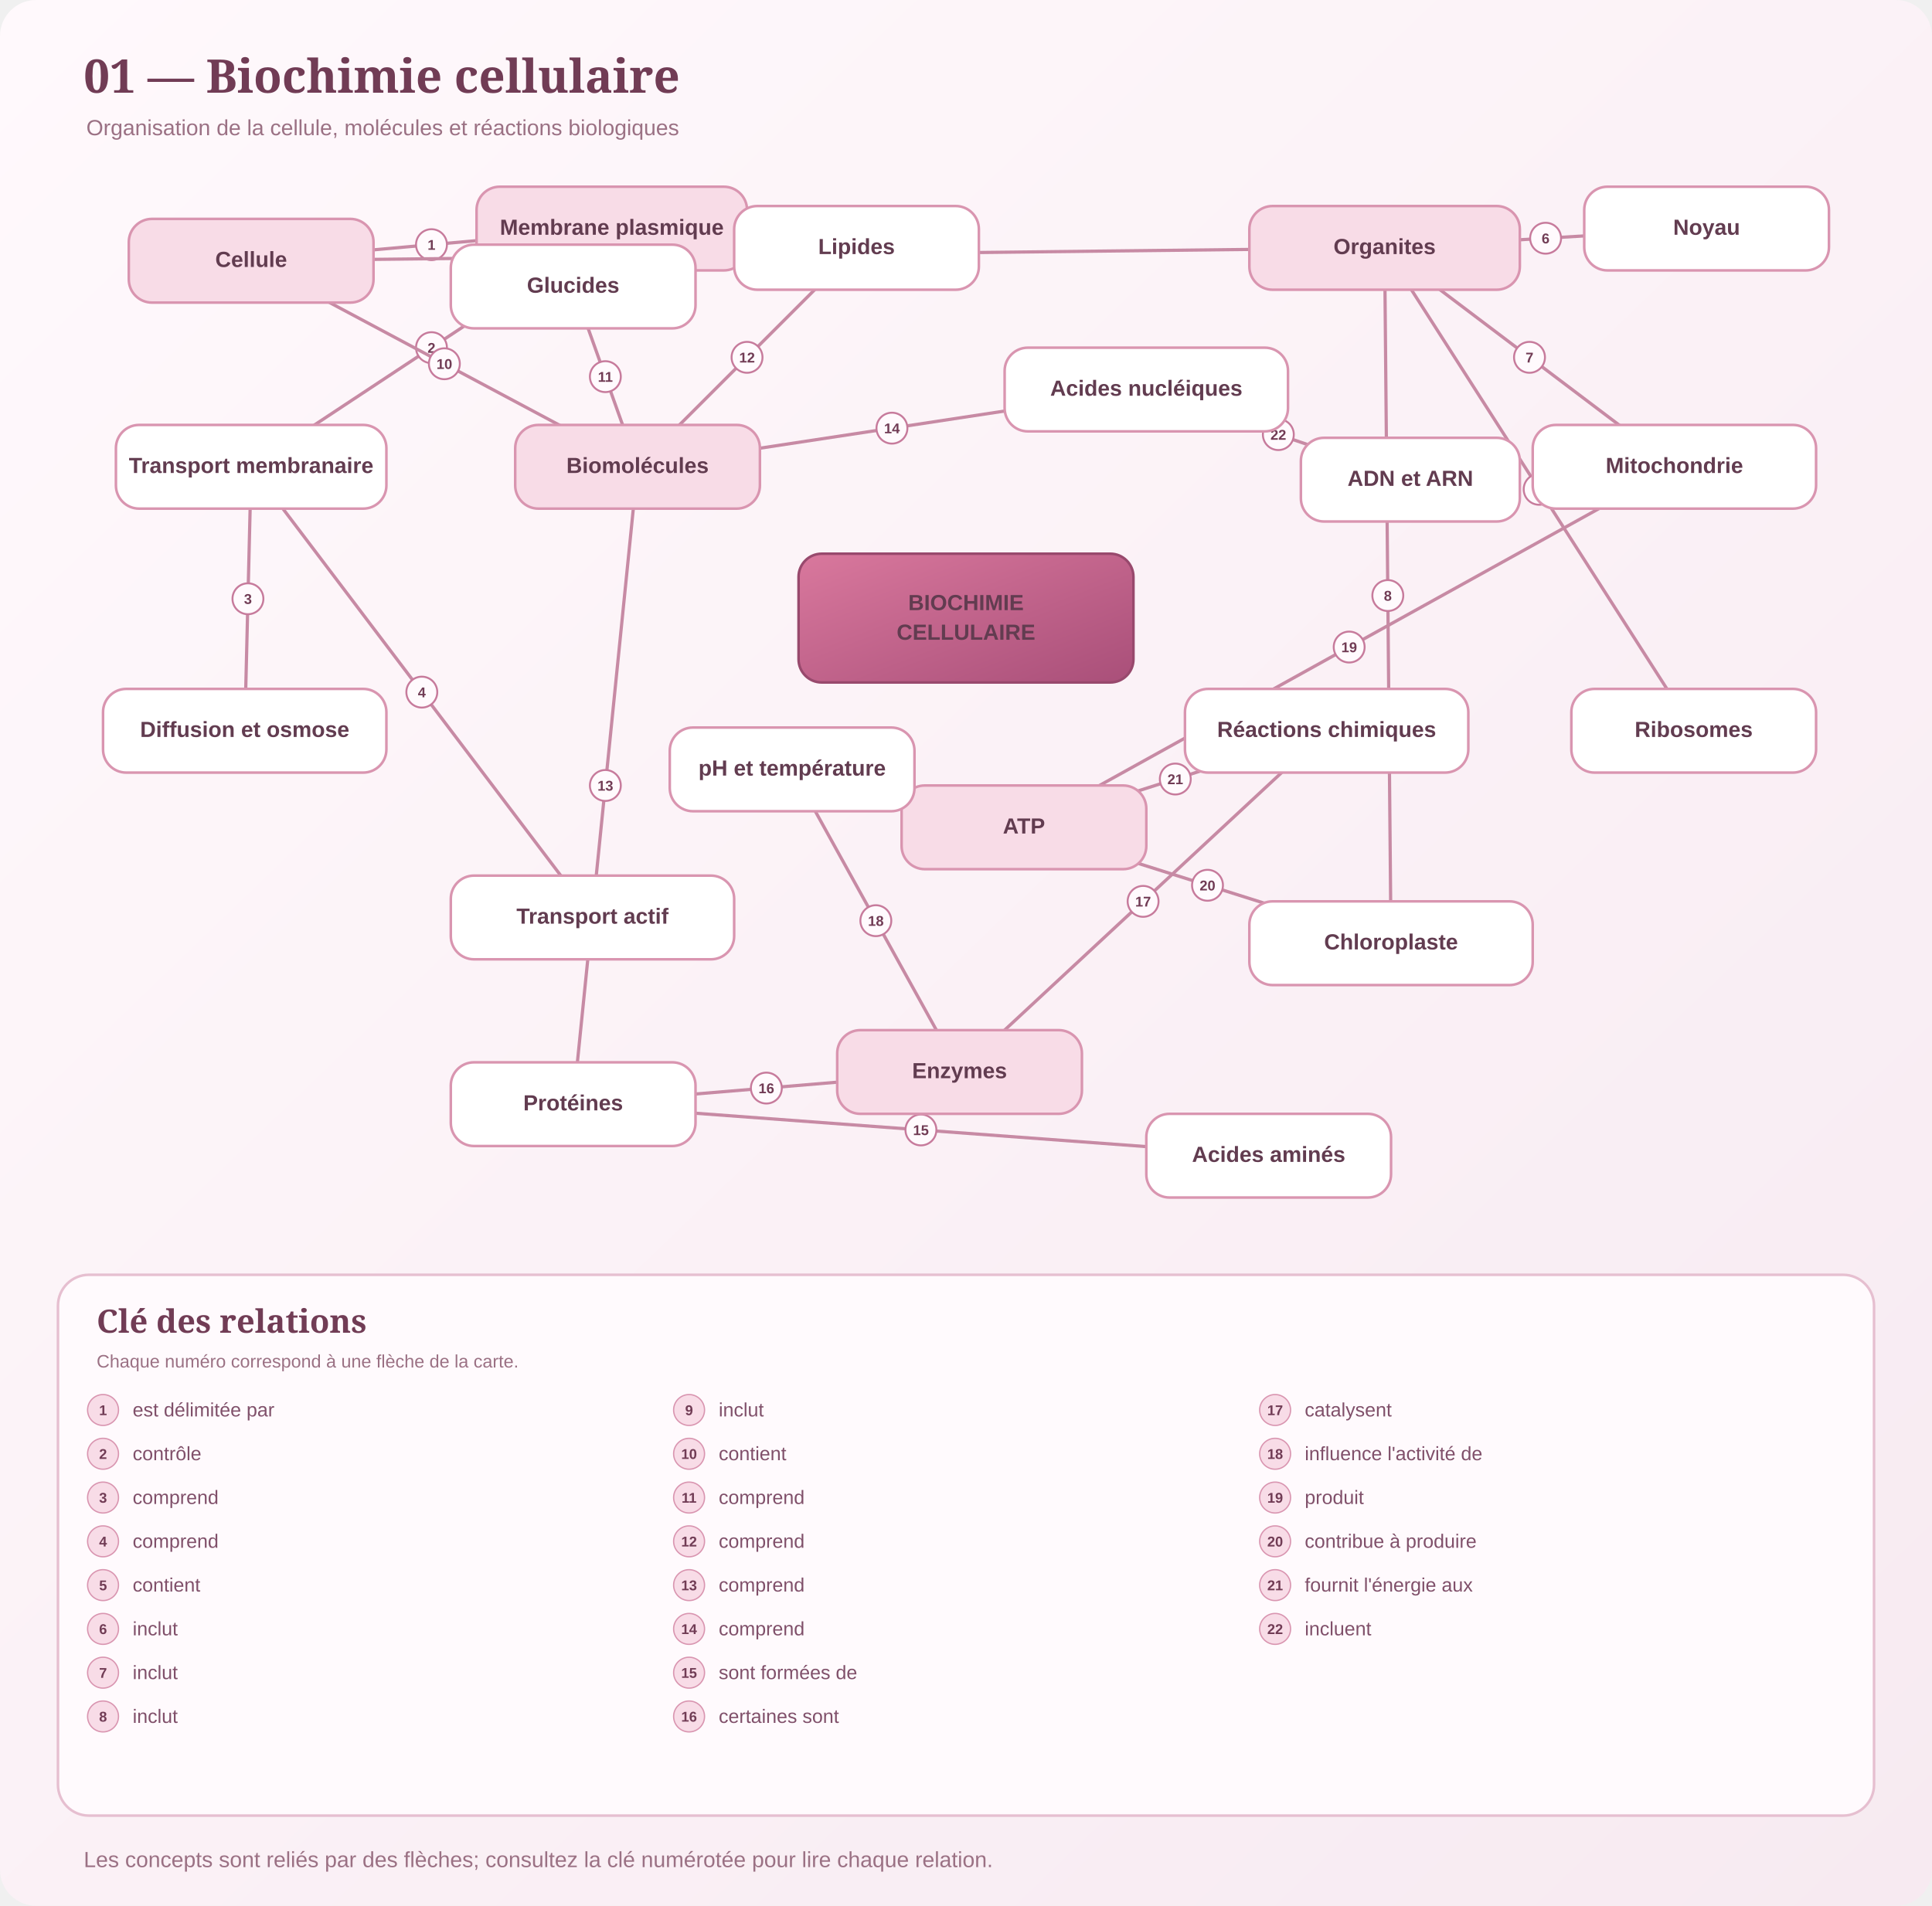
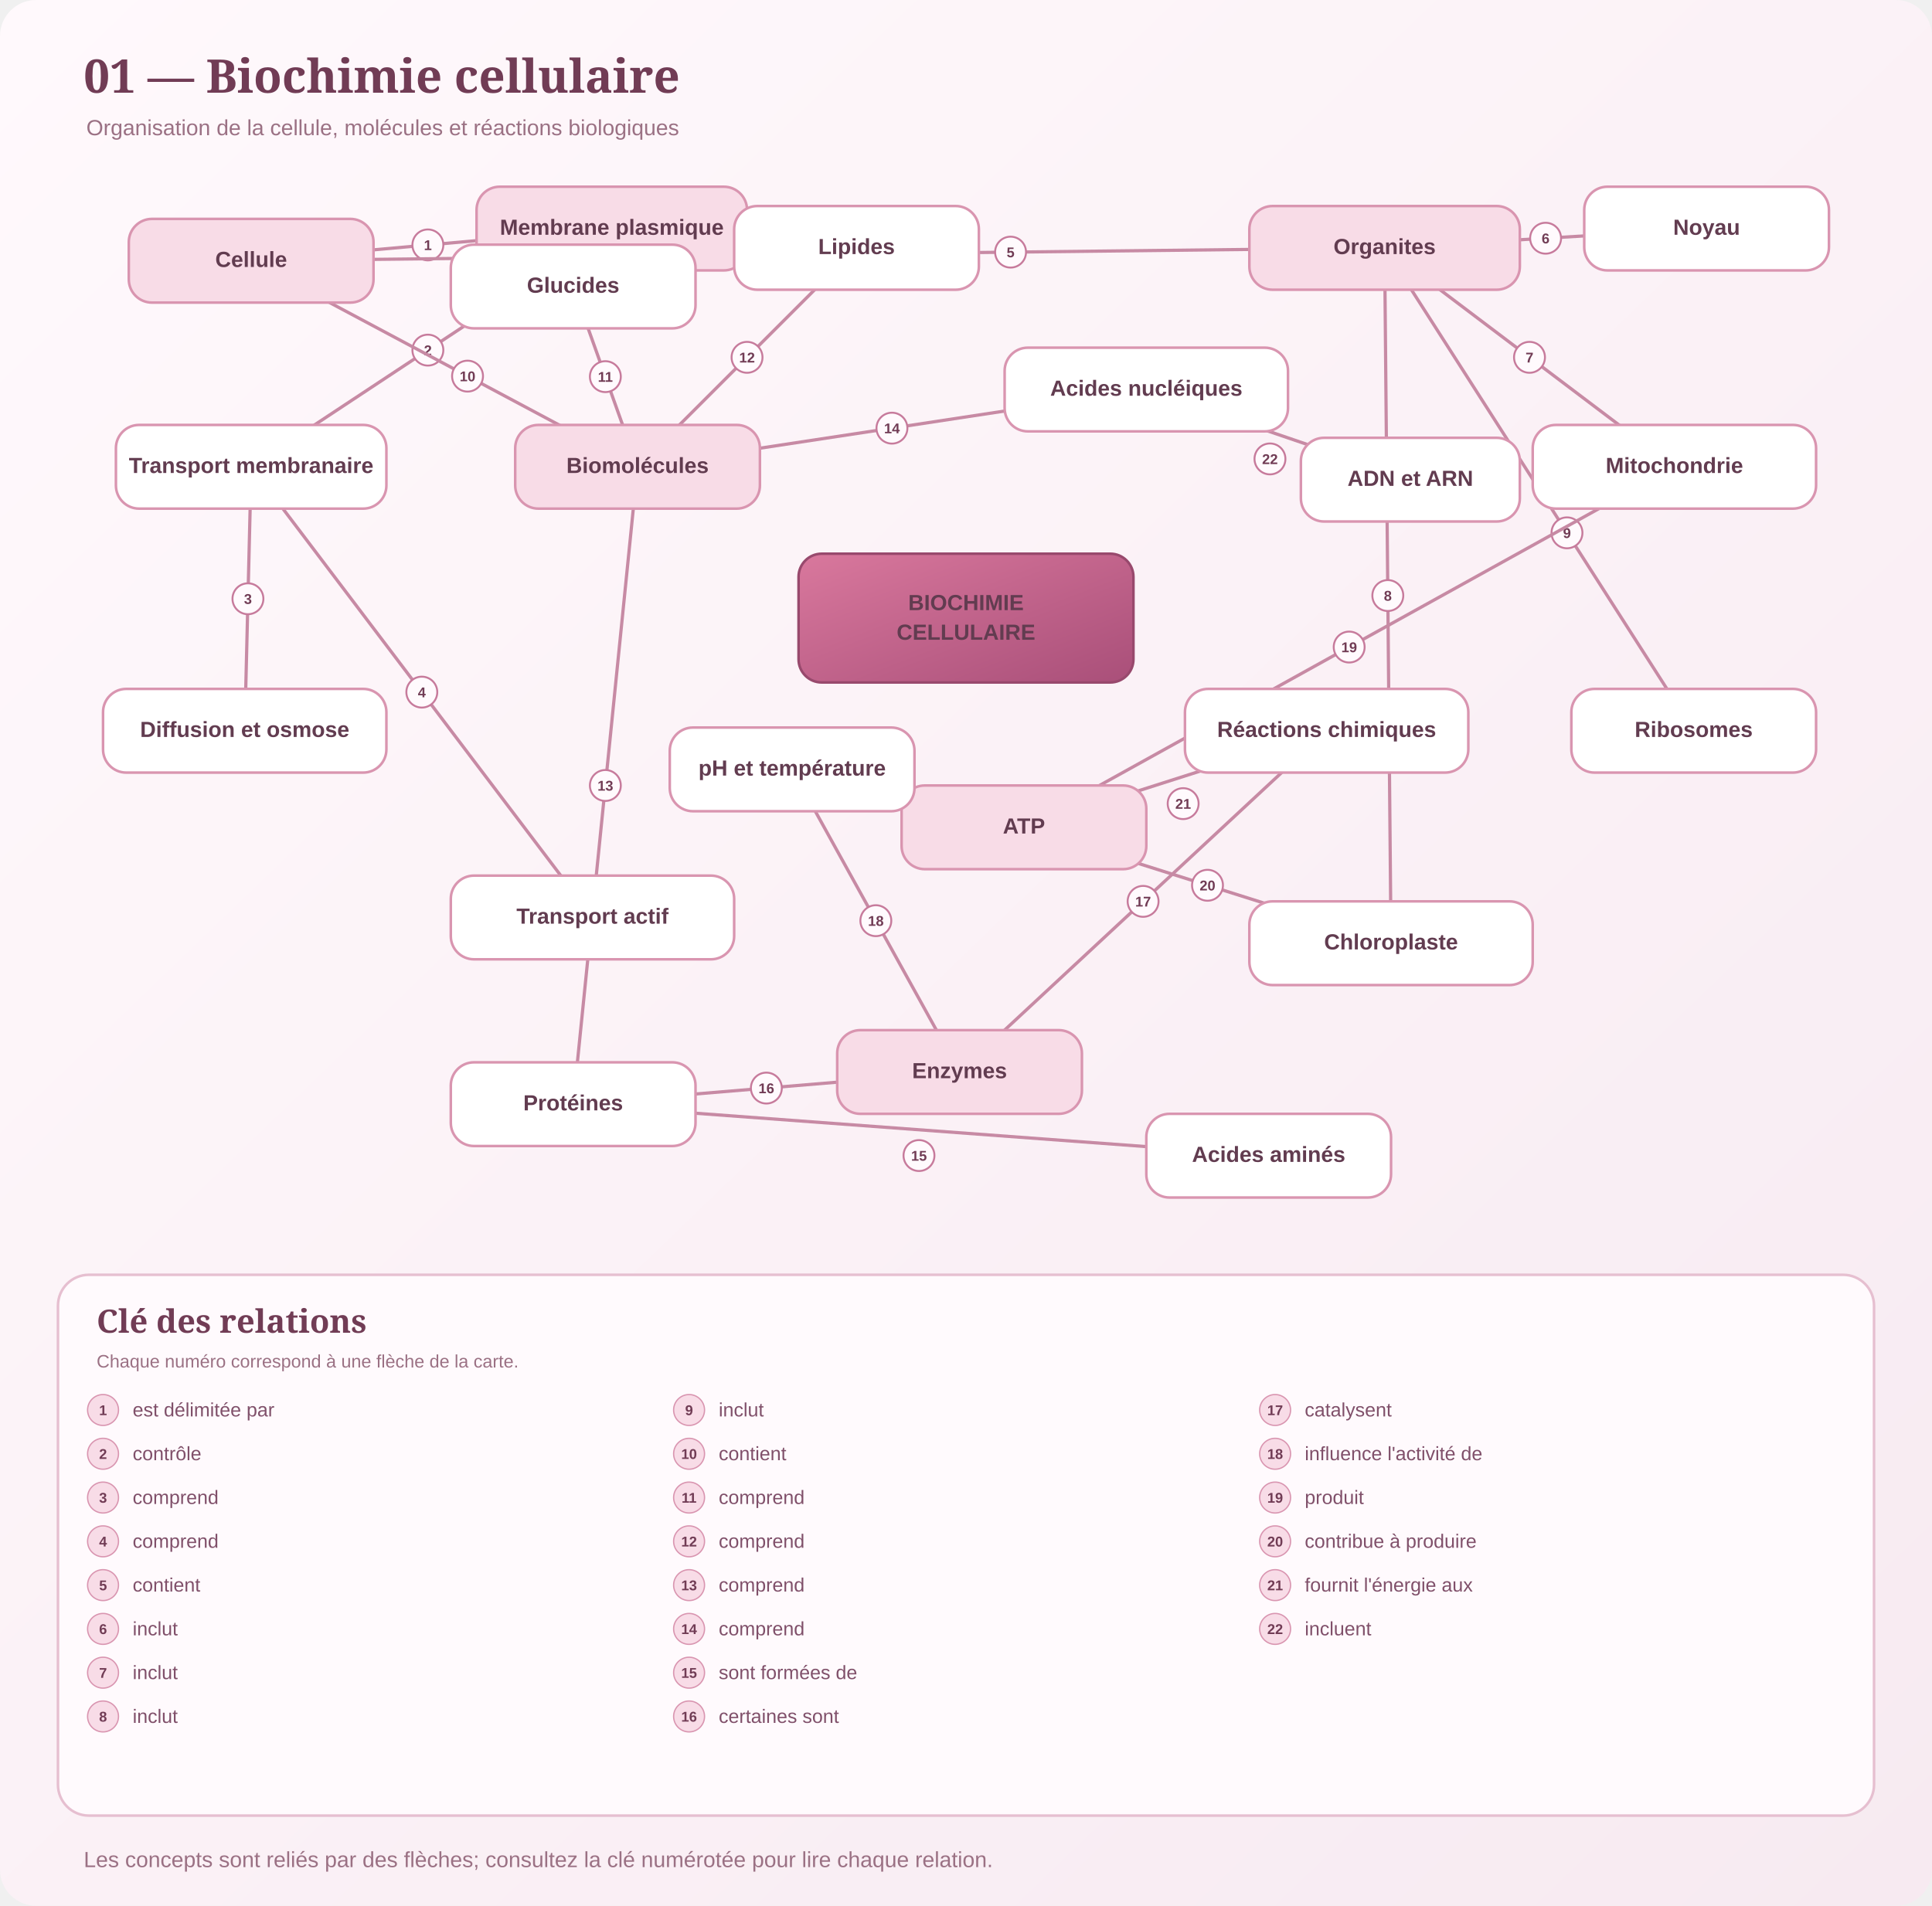
<svg xmlns="http://www.w3.org/2000/svg" width="1500" height="1480" viewBox="0 0 1500 1480">
  <defs>
    <linearGradient id="bg" x2="1" y2="1">
      <stop stop-color="#fff9fc" />
      <stop offset="1" stop-color="#f7eaf1" />
    </linearGradient>
    <linearGradient id="c" x2="1" y2="1">
      <stop stop-color="#d9789d" />
      <stop offset="1" stop-color="#a94f79" />
    </linearGradient>
    <marker id="a" markerWidth="9" markerHeight="9" refX="7" refY="4" orient="auto">
      <path d="M0 0 L8 4 L0 8Z" fill="#b66c8c" />
    </marker>
    <style>.t{font:bold 36px Georgia;fill:#713c55}.sub{font:17px Arial;fill:#9b7184}.n{font:bold 17px Arial;fill:#623c50}.e{font:bold 12.5px Arial;fill:#80506a}</style>
  </defs>
  <rect width="100%" height="100%" rx="28" fill="url(#bg)" />
  <text x="65" y="72" class="t">01 — Biochimie cellulaire</text>
  <text x="67" y="105" class="sub">Organisation de la cellule, molécules et réactions biologiques</text>
  <line x1="195.0" y1="202.5" x2="475.0" y2="177.5" stroke="#c78aa4" stroke-width="2.5" marker-end="url(#a)" />
  <g class="edge-number">
-     <circle cx="335.0" cy="190.0" r="12" fill="#fffafd" stroke="#c77b9c" stroke-width="1.5" />
-     <text x="335.0" y="194.0" text-anchor="middle" font-family="Arial" font-size="11" font-weight="bold" fill="#713c55">1</text>
+     <circle cx="332.2" cy="190.2" r="12" fill="#fffafd" stroke="#c77b9c" stroke-width="1.5" />
+     <text x="332.2" y="194.2" text-anchor="middle" font-family="Arial" font-size="11" font-weight="bold" fill="#713c55">1</text>
  </g>
  <line x1="475.0" y1="177.5" x2="195.0" y2="362.5" stroke="#c78aa4" stroke-width="2.5" marker-end="url(#a)" />
  <g class="edge-number">
-     <circle cx="335.0" cy="270.0" r="12" fill="#fffafd" stroke="#c77b9c" stroke-width="1.5" />
-     <text x="335.0" y="274.0" text-anchor="middle" font-family="Arial" font-size="11" font-weight="bold" fill="#713c55">2</text>
+     <circle cx="332.2" cy="271.9" r="12" fill="#fffafd" stroke="#c77b9c" stroke-width="1.5" />
+     <text x="332.2" y="275.9" text-anchor="middle" font-family="Arial" font-size="11" font-weight="bold" fill="#713c55">2</text>
  </g>
  <line x1="195.0" y1="362.5" x2="190.0" y2="567.5" stroke="#c78aa4" stroke-width="2.5" marker-end="url(#a)" />
  <g class="edge-number">
    <circle cx="192.5" cy="465.0" r="12" fill="#fffafd" stroke="#c77b9c" stroke-width="1.5" />
    <text x="192.5" y="469.0" text-anchor="middle" font-family="Arial" font-size="11" font-weight="bold" fill="#713c55">3</text>
  </g>
  <line x1="195.0" y1="362.5" x2="460.0" y2="712.5" stroke="#c78aa4" stroke-width="2.5" marker-end="url(#a)" />
  <g class="edge-number">
    <circle cx="327.5" cy="537.5" r="12" fill="#fffafd" stroke="#c77b9c" stroke-width="1.5" />
    <text x="327.5" y="541.5" text-anchor="middle" font-family="Arial" font-size="11" font-weight="bold" fill="#713c55">4</text>
  </g>
  <line x1="195.0" y1="202.5" x2="1075.0" y2="192.5" stroke="#c78aa4" stroke-width="2.5" marker-end="url(#a)" />
  <g class="edge-number">
-     <circle cx="635.0" cy="197.5" r="12" fill="#fffafd" stroke="#c77b9c" stroke-width="1.5" />
-     <text x="635.0" y="201.5" text-anchor="middle" font-family="Arial" font-size="11" font-weight="bold" fill="#713c55">5</text>
+     <circle cx="784.6" cy="195.8" r="12" fill="#fffafd" stroke="#c77b9c" stroke-width="1.5" />
+     <text x="784.6" y="199.8" text-anchor="middle" font-family="Arial" font-size="11" font-weight="bold" fill="#713c55">5</text>
  </g>
  <line x1="1075.0" y1="192.5" x2="1325.0" y2="177.5" stroke="#c78aa4" stroke-width="2.5" marker-end="url(#a)" />
  <g class="edge-number">
    <circle cx="1200.0" cy="185.0" r="12" fill="#fffafd" stroke="#c77b9c" stroke-width="1.5" />
    <text x="1200.0" y="189.0" text-anchor="middle" font-family="Arial" font-size="11" font-weight="bold" fill="#713c55">6</text>
  </g>
  <line x1="1075.0" y1="192.5" x2="1300.0" y2="362.5" stroke="#c78aa4" stroke-width="2.5" marker-end="url(#a)" />
  <g class="edge-number">
    <circle cx="1187.5" cy="277.5" r="12" fill="#fffafd" stroke="#c77b9c" stroke-width="1.5" />
    <text x="1187.5" y="281.5" text-anchor="middle" font-family="Arial" font-size="11" font-weight="bold" fill="#713c55">7</text>
  </g>
  <line x1="1075.0" y1="192.5" x2="1080.0" y2="732.5" stroke="#c78aa4" stroke-width="2.5" marker-end="url(#a)" />
  <g class="edge-number">
    <circle cx="1077.5" cy="462.5" r="12" fill="#fffafd" stroke="#c77b9c" stroke-width="1.5" />
    <text x="1077.5" y="466.5" text-anchor="middle" font-family="Arial" font-size="11" font-weight="bold" fill="#713c55">8</text>
  </g>
  <line x1="1075.0" y1="192.5" x2="1315.0" y2="567.5" stroke="#c78aa4" stroke-width="2.5" marker-end="url(#a)" />
  <g class="edge-number">
-     <circle cx="1195.0" cy="380.0" r="12" fill="#fffafd" stroke="#c77b9c" stroke-width="1.5" />
-     <text x="1195.0" y="384.0" text-anchor="middle" font-family="Arial" font-size="11" font-weight="bold" fill="#713c55">9</text>
+     <circle cx="1216.6" cy="413.8" r="12" fill="#fffafd" stroke="#c77b9c" stroke-width="1.5" />
+     <text x="1216.6" y="417.8" text-anchor="middle" font-family="Arial" font-size="11" font-weight="bold" fill="#713c55">9</text>
  </g>
  <line x1="195.0" y1="202.5" x2="495.0" y2="362.5" stroke="#c78aa4" stroke-width="2.5" marker-end="url(#a)" />
  <g class="edge-number">
-     <circle cx="345.0" cy="282.5" r="12" fill="#fffafd" stroke="#c77b9c" stroke-width="1.5" />
-     <text x="345.0" y="286.5" text-anchor="middle" font-family="Arial" font-size="11" font-weight="bold" fill="#713c55">10</text>
+     <circle cx="363.0" cy="292.1" r="12" fill="#fffafd" stroke="#c77b9c" stroke-width="1.5" />
+     <text x="363.0" y="296.1" text-anchor="middle" font-family="Arial" font-size="11" font-weight="bold" fill="#713c55">10</text>
  </g>
  <line x1="495.0" y1="362.5" x2="445.0" y2="222.5" stroke="#c78aa4" stroke-width="2.5" marker-end="url(#a)" />
  <g class="edge-number">
    <circle cx="470.0" cy="292.5" r="12" fill="#fffafd" stroke="#c77b9c" stroke-width="1.5" />
    <text x="470.0" y="296.5" text-anchor="middle" font-family="Arial" font-size="11" font-weight="bold" fill="#713c55">11</text>
  </g>
  <line x1="495.0" y1="362.5" x2="665.0" y2="192.5" stroke="#c78aa4" stroke-width="2.5" marker-end="url(#a)" />
  <g class="edge-number">
    <circle cx="580.0" cy="277.5" r="12" fill="#fffafd" stroke="#c77b9c" stroke-width="1.5" />
    <text x="580.0" y="281.5" text-anchor="middle" font-family="Arial" font-size="11" font-weight="bold" fill="#713c55">12</text>
  </g>
  <line x1="495.0" y1="362.5" x2="445.0" y2="857.5" stroke="#c78aa4" stroke-width="2.5" marker-end="url(#a)" />
  <g class="edge-number">
    <circle cx="470.0" cy="610.0" r="12" fill="#fffafd" stroke="#c77b9c" stroke-width="1.5" />
    <text x="470.0" y="614.0" text-anchor="middle" font-family="Arial" font-size="11" font-weight="bold" fill="#713c55">13</text>
  </g>
  <line x1="495.0" y1="362.5" x2="890.0" y2="302.5" stroke="#c78aa4" stroke-width="2.5" marker-end="url(#a)" />
  <g class="edge-number">
    <circle cx="692.5" cy="332.5" r="12" fill="#fffafd" stroke="#c77b9c" stroke-width="1.5" />
    <text x="692.5" y="336.5" text-anchor="middle" font-family="Arial" font-size="11" font-weight="bold" fill="#713c55">14</text>
  </g>
  <line x1="445.0" y1="857.5" x2="985.0" y2="897.5" stroke="#c78aa4" stroke-width="2.5" marker-end="url(#a)" />
  <g class="edge-number">
-     <circle cx="715.0" cy="877.5" r="12" fill="#fffafd" stroke="#c77b9c" stroke-width="1.5" />
-     <text x="715.0" y="881.5" text-anchor="middle" font-family="Arial" font-size="11" font-weight="bold" fill="#713c55">15</text>
+     <circle cx="713.5" cy="897.4" r="12" fill="#fffafd" stroke="#c77b9c" stroke-width="1.5" />
+     <text x="713.5" y="901.4" text-anchor="middle" font-family="Arial" font-size="11" font-weight="bold" fill="#713c55">15</text>
  </g>
  <line x1="445.0" y1="857.5" x2="745.0" y2="832.5" stroke="#c78aa4" stroke-width="2.5" marker-end="url(#a)" />
  <g class="edge-number">
    <circle cx="595.0" cy="845.0" r="12" fill="#fffafd" stroke="#c77b9c" stroke-width="1.5" />
    <text x="595.0" y="849.0" text-anchor="middle" font-family="Arial" font-size="11" font-weight="bold" fill="#713c55">16</text>
  </g>
  <line x1="745.0" y1="832.5" x2="1030.0" y2="567.5" stroke="#c78aa4" stroke-width="2.5" marker-end="url(#a)" />
  <g class="edge-number">
    <circle cx="887.5" cy="700.0" r="12" fill="#fffafd" stroke="#c77b9c" stroke-width="1.5" />
    <text x="887.5" y="704.0" text-anchor="middle" font-family="Arial" font-size="11" font-weight="bold" fill="#713c55">17</text>
  </g>
  <line x1="615.0" y1="597.5" x2="745.0" y2="832.5" stroke="#c78aa4" stroke-width="2.5" marker-end="url(#a)" />
  <g class="edge-number">
    <circle cx="680.0" cy="715.0" r="12" fill="#fffafd" stroke="#c77b9c" stroke-width="1.5" />
    <text x="680.0" y="719.0" text-anchor="middle" font-family="Arial" font-size="11" font-weight="bold" fill="#713c55">18</text>
  </g>
  <line x1="1300.0" y1="362.5" x2="795.0" y2="642.5" stroke="#c78aa4" stroke-width="2.5" marker-end="url(#a)" />
  <g class="edge-number">
    <circle cx="1047.5" cy="502.5" r="12" fill="#fffafd" stroke="#c77b9c" stroke-width="1.5" />
    <text x="1047.5" y="506.5" text-anchor="middle" font-family="Arial" font-size="11" font-weight="bold" fill="#713c55">19</text>
  </g>
  <line x1="1080.0" y1="732.5" x2="795.0" y2="642.5" stroke="#c78aa4" stroke-width="2.5" marker-end="url(#a)" />
  <g class="edge-number">
    <circle cx="937.5" cy="687.5" r="12" fill="#fffafd" stroke="#c77b9c" stroke-width="1.5" />
    <text x="937.5" y="691.5" text-anchor="middle" font-family="Arial" font-size="11" font-weight="bold" fill="#713c55">20</text>
  </g>
  <line x1="795.0" y1="642.5" x2="1030.0" y2="567.5" stroke="#c78aa4" stroke-width="2.5" marker-end="url(#a)" />
  <g class="edge-number">
-     <circle cx="912.5" cy="605.0" r="12" fill="#fffafd" stroke="#c77b9c" stroke-width="1.5" />
-     <text x="912.5" y="609.0" text-anchor="middle" font-family="Arial" font-size="11" font-weight="bold" fill="#713c55">21</text>
+     <circle cx="918.6" cy="624.1" r="12" fill="#fffafd" stroke="#c77b9c" stroke-width="1.5" />
+     <text x="918.6" y="628.1" text-anchor="middle" font-family="Arial" font-size="11" font-weight="bold" fill="#713c55">21</text>
  </g>
  <line x1="890.0" y1="302.5" x2="1095.0" y2="372.5" stroke="#c78aa4" stroke-width="2.5" marker-end="url(#a)" />
  <g class="edge-number">
-     <circle cx="992.5" cy="337.5" r="12" fill="#fffafd" stroke="#c77b9c" stroke-width="1.5" />
-     <text x="992.5" y="341.5" text-anchor="middle" font-family="Arial" font-size="11" font-weight="bold" fill="#713c55">22</text>
+     <circle cx="986.0" cy="356.4" r="12" fill="#fffafd" stroke="#c77b9c" stroke-width="1.5" />
+     <text x="986.0" y="360.4" text-anchor="middle" font-family="Arial" font-size="11" font-weight="bold" fill="#713c55">22</text>
  </g>
  <rect x="620" y="430" width="260" height="100" rx="18" fill="url(#c)" stroke="#98496d" stroke-width="2" />
  <text x="750.0" y="469.0" text-anchor="middle" dominant-baseline="middle" class="n" fill="#ffffff">BIOCHIMIE</text>
  <text x="750.0" y="492.0" text-anchor="middle" dominant-baseline="middle" class="n" fill="#ffffff">CELLULAIRE</text>
  <rect x="100" y="170" width="190" height="65" rx="18" fill="#f8dce7" stroke="#d995b0" stroke-width="2" />
  <text x="195.0" y="202.5" text-anchor="middle" dominant-baseline="middle" class="n" fill="#623c50">Cellule</text>
  <rect x="370" y="145" width="210" height="65" rx="18" fill="#f8dce7" stroke="#d995b0" stroke-width="2" />
  <text x="475.0" y="177.5" text-anchor="middle" dominant-baseline="middle" class="n" fill="#623c50">Membrane plasmique</text>
  <rect x="90" y="330" width="210" height="65" rx="18" fill="#ffffff" stroke="#d995b0" stroke-width="2" />
  <text x="195.0" y="362.5" text-anchor="middle" dominant-baseline="middle" class="n" fill="#623c50">Transport membranaire</text>
  <rect x="80" y="535" width="220" height="65" rx="18" fill="#ffffff" stroke="#d995b0" stroke-width="2" />
  <text x="190.0" y="567.5" text-anchor="middle" dominant-baseline="middle" class="n" fill="#623c50">Diffusion et osmose</text>
  <rect x="350" y="680" width="220" height="65" rx="18" fill="#ffffff" stroke="#d995b0" stroke-width="2" />
  <text x="460.0" y="712.5" text-anchor="middle" dominant-baseline="middle" class="n" fill="#623c50">Transport actif</text>
  <rect x="970" y="160" width="210" height="65" rx="18" fill="#f8dce7" stroke="#d995b0" stroke-width="2" />
  <text x="1075.0" y="192.5" text-anchor="middle" dominant-baseline="middle" class="n" fill="#623c50">Organites</text>
  <rect x="1230" y="145" width="190" height="65" rx="18" fill="#ffffff" stroke="#d995b0" stroke-width="2" />
  <text x="1325.0" y="177.5" text-anchor="middle" dominant-baseline="middle" class="n" fill="#623c50">Noyau</text>
  <rect x="1190" y="330" width="220" height="65" rx="18" fill="#ffffff" stroke="#d995b0" stroke-width="2" />
  <text x="1300.0" y="362.5" text-anchor="middle" dominant-baseline="middle" class="n" fill="#623c50">Mitochondrie</text>
  <rect x="970" y="700" width="220" height="65" rx="18" fill="#ffffff" stroke="#d995b0" stroke-width="2" />
  <text x="1080.0" y="732.5" text-anchor="middle" dominant-baseline="middle" class="n" fill="#623c50">Chloroplaste</text>
  <rect x="1220" y="535" width="190" height="65" rx="18" fill="#ffffff" stroke="#d995b0" stroke-width="2" />
  <text x="1315.0" y="567.5" text-anchor="middle" dominant-baseline="middle" class="n" fill="#623c50">Ribosomes</text>
  <rect x="400" y="330" width="190" height="65" rx="18" fill="#f8dce7" stroke="#d995b0" stroke-width="2" />
  <text x="495.0" y="362.5" text-anchor="middle" dominant-baseline="middle" class="n" fill="#623c50">Biomolécules</text>
  <rect x="350" y="190" width="190" height="65" rx="18" fill="#ffffff" stroke="#d995b0" stroke-width="2" />
  <text x="445.0" y="222.5" text-anchor="middle" dominant-baseline="middle" class="n" fill="#623c50">Glucides</text>
  <rect x="570" y="160" width="190" height="65" rx="18" fill="#ffffff" stroke="#d995b0" stroke-width="2" />
  <text x="665.0" y="192.5" text-anchor="middle" dominant-baseline="middle" class="n" fill="#623c50">Lipides</text>
  <rect x="350" y="825" width="190" height="65" rx="18" fill="#ffffff" stroke="#d995b0" stroke-width="2" />
  <text x="445.0" y="857.5" text-anchor="middle" dominant-baseline="middle" class="n" fill="#623c50">Protéines</text>
  <rect x="650" y="800" width="190" height="65" rx="18" fill="#f8dce7" stroke="#d995b0" stroke-width="2" />
  <text x="745.0" y="832.5" text-anchor="middle" dominant-baseline="middle" class="n" fill="#623c50">Enzymes</text>
  <rect x="890" y="865" width="190" height="65" rx="18" fill="#ffffff" stroke="#d995b0" stroke-width="2" />
  <text x="985.0" y="897.5" text-anchor="middle" dominant-baseline="middle" class="n" fill="#623c50">Acides aminés</text>
  <rect x="780" y="270" width="220" height="65" rx="18" fill="#ffffff" stroke="#d995b0" stroke-width="2" />
  <text x="890.0" y="302.5" text-anchor="middle" dominant-baseline="middle" class="n" fill="#623c50">Acides nucléiques</text>
  <rect x="1010" y="340" width="170" height="65" rx="18" fill="#ffffff" stroke="#d995b0" stroke-width="2" />
  <text x="1095.0" y="372.5" text-anchor="middle" dominant-baseline="middle" class="n" fill="#623c50">ADN et ARN</text>
  <rect x="700" y="610" width="190" height="65" rx="18" fill="#f8dce7" stroke="#d995b0" stroke-width="2" />
  <text x="795.0" y="642.5" text-anchor="middle" dominant-baseline="middle" class="n" fill="#623c50">ATP</text>
  <rect x="920" y="535" width="220" height="65" rx="18" fill="#ffffff" stroke="#d995b0" stroke-width="2" />
  <text x="1030.0" y="567.5" text-anchor="middle" dominant-baseline="middle" class="n" fill="#623c50">Réactions chimiques</text>
  <rect x="520" y="565" width="190" height="65" rx="18" fill="#ffffff" stroke="#d995b0" stroke-width="2" />
  <text x="615.0" y="597.5" text-anchor="middle" dominant-baseline="middle" class="n" fill="#623c50">pH et température</text>
  <rect x="45" y="990" width="1410" height="420" rx="24" fill="#fffafd" stroke="#e6bfd0" stroke-width="2" />
  <text x="75" y="1035" font-family="Georgia" font-size="25" font-weight="bold" fill="#713c55">Clé des relations</text>
  <text x="75" y="1062" font-family="Arial" font-size="14" fill="#9b7184">Chaque numéro correspond à une flèche de la carte.</text>
  <circle cx="80" cy="1095" r="12" fill="#f8dce7" stroke="#d995b0" />
  <text x="80" y="1099" text-anchor="middle" font-family="Arial" font-size="11" font-weight="bold" fill="#713c55">1</text>
  <text x="103" y="1100" font-family="Arial" font-size="15" fill="#80506a">est délimitée par</text>
  <circle cx="80" cy="1129" r="12" fill="#f8dce7" stroke="#d995b0" />
  <text x="80" y="1133" text-anchor="middle" font-family="Arial" font-size="11" font-weight="bold" fill="#713c55">2</text>
  <text x="103" y="1134" font-family="Arial" font-size="15" fill="#80506a">contrôle</text>
  <circle cx="80" cy="1163" r="12" fill="#f8dce7" stroke="#d995b0" />
  <text x="80" y="1167" text-anchor="middle" font-family="Arial" font-size="11" font-weight="bold" fill="#713c55">3</text>
  <text x="103" y="1168" font-family="Arial" font-size="15" fill="#80506a">comprend</text>
  <circle cx="80" cy="1197" r="12" fill="#f8dce7" stroke="#d995b0" />
  <text x="80" y="1201" text-anchor="middle" font-family="Arial" font-size="11" font-weight="bold" fill="#713c55">4</text>
  <text x="103" y="1202" font-family="Arial" font-size="15" fill="#80506a">comprend</text>
  <circle cx="80" cy="1231" r="12" fill="#f8dce7" stroke="#d995b0" />
  <text x="80" y="1235" text-anchor="middle" font-family="Arial" font-size="11" font-weight="bold" fill="#713c55">5</text>
  <text x="103" y="1236" font-family="Arial" font-size="15" fill="#80506a">contient</text>
  <circle cx="80" cy="1265" r="12" fill="#f8dce7" stroke="#d995b0" />
  <text x="80" y="1269" text-anchor="middle" font-family="Arial" font-size="11" font-weight="bold" fill="#713c55">6</text>
  <text x="103" y="1270" font-family="Arial" font-size="15" fill="#80506a">inclut</text>
  <circle cx="80" cy="1299" r="12" fill="#f8dce7" stroke="#d995b0" />
  <text x="80" y="1303" text-anchor="middle" font-family="Arial" font-size="11" font-weight="bold" fill="#713c55">7</text>
  <text x="103" y="1304" font-family="Arial" font-size="15" fill="#80506a">inclut</text>
  <circle cx="80" cy="1333" r="12" fill="#f8dce7" stroke="#d995b0" />
  <text x="80" y="1337" text-anchor="middle" font-family="Arial" font-size="11" font-weight="bold" fill="#713c55">8</text>
  <text x="103" y="1338" font-family="Arial" font-size="15" fill="#80506a">inclut</text>
  <circle cx="535" cy="1095" r="12" fill="#f8dce7" stroke="#d995b0" />
  <text x="535" y="1099" text-anchor="middle" font-family="Arial" font-size="11" font-weight="bold" fill="#713c55">9</text>
  <text x="558" y="1100" font-family="Arial" font-size="15" fill="#80506a">inclut</text>
  <circle cx="535" cy="1129" r="12" fill="#f8dce7" stroke="#d995b0" />
  <text x="535" y="1133" text-anchor="middle" font-family="Arial" font-size="11" font-weight="bold" fill="#713c55">10</text>
  <text x="558" y="1134" font-family="Arial" font-size="15" fill="#80506a">contient</text>
  <circle cx="535" cy="1163" r="12" fill="#f8dce7" stroke="#d995b0" />
  <text x="535" y="1167" text-anchor="middle" font-family="Arial" font-size="11" font-weight="bold" fill="#713c55">11</text>
  <text x="558" y="1168" font-family="Arial" font-size="15" fill="#80506a">comprend</text>
  <circle cx="535" cy="1197" r="12" fill="#f8dce7" stroke="#d995b0" />
  <text x="535" y="1201" text-anchor="middle" font-family="Arial" font-size="11" font-weight="bold" fill="#713c55">12</text>
  <text x="558" y="1202" font-family="Arial" font-size="15" fill="#80506a">comprend</text>
  <circle cx="535" cy="1231" r="12" fill="#f8dce7" stroke="#d995b0" />
  <text x="535" y="1235" text-anchor="middle" font-family="Arial" font-size="11" font-weight="bold" fill="#713c55">13</text>
  <text x="558" y="1236" font-family="Arial" font-size="15" fill="#80506a">comprend</text>
  <circle cx="535" cy="1265" r="12" fill="#f8dce7" stroke="#d995b0" />
  <text x="535" y="1269" text-anchor="middle" font-family="Arial" font-size="11" font-weight="bold" fill="#713c55">14</text>
  <text x="558" y="1270" font-family="Arial" font-size="15" fill="#80506a">comprend</text>
  <circle cx="535" cy="1299" r="12" fill="#f8dce7" stroke="#d995b0" />
  <text x="535" y="1303" text-anchor="middle" font-family="Arial" font-size="11" font-weight="bold" fill="#713c55">15</text>
  <text x="558" y="1304" font-family="Arial" font-size="15" fill="#80506a">sont formées de</text>
  <circle cx="535" cy="1333" r="12" fill="#f8dce7" stroke="#d995b0" />
  <text x="535" y="1337" text-anchor="middle" font-family="Arial" font-size="11" font-weight="bold" fill="#713c55">16</text>
  <text x="558" y="1338" font-family="Arial" font-size="15" fill="#80506a">certaines sont</text>
  <circle cx="990" cy="1095" r="12" fill="#f8dce7" stroke="#d995b0" />
  <text x="990" y="1099" text-anchor="middle" font-family="Arial" font-size="11" font-weight="bold" fill="#713c55">17</text>
  <text x="1013" y="1100" font-family="Arial" font-size="15" fill="#80506a">catalysent</text>
  <circle cx="990" cy="1129" r="12" fill="#f8dce7" stroke="#d995b0" />
  <text x="990" y="1133" text-anchor="middle" font-family="Arial" font-size="11" font-weight="bold" fill="#713c55">18</text>
  <text x="1013" y="1134" font-family="Arial" font-size="15" fill="#80506a">influence l'activité de</text>
  <circle cx="990" cy="1163" r="12" fill="#f8dce7" stroke="#d995b0" />
  <text x="990" y="1167" text-anchor="middle" font-family="Arial" font-size="11" font-weight="bold" fill="#713c55">19</text>
  <text x="1013" y="1168" font-family="Arial" font-size="15" fill="#80506a">produit</text>
  <circle cx="990" cy="1197" r="12" fill="#f8dce7" stroke="#d995b0" />
  <text x="990" y="1201" text-anchor="middle" font-family="Arial" font-size="11" font-weight="bold" fill="#713c55">20</text>
  <text x="1013" y="1202" font-family="Arial" font-size="15" fill="#80506a">contribue à produire</text>
  <circle cx="990" cy="1231" r="12" fill="#f8dce7" stroke="#d995b0" />
  <text x="990" y="1235" text-anchor="middle" font-family="Arial" font-size="11" font-weight="bold" fill="#713c55">21</text>
  <text x="1013" y="1236" font-family="Arial" font-size="15" fill="#80506a">fournit l'énergie aux</text>
  <circle cx="990" cy="1265" r="12" fill="#f8dce7" stroke="#d995b0" />
  <text x="990" y="1269" text-anchor="middle" font-family="Arial" font-size="11" font-weight="bold" fill="#713c55">22</text>
  <text x="1013" y="1270" font-family="Arial" font-size="15" fill="#80506a">incluent</text>
  <text x="65" y="1450" class="sub">Les concepts sont reliés par des flèches; consultez la clé numérotée pour lire chaque relation.</text>
</svg>
